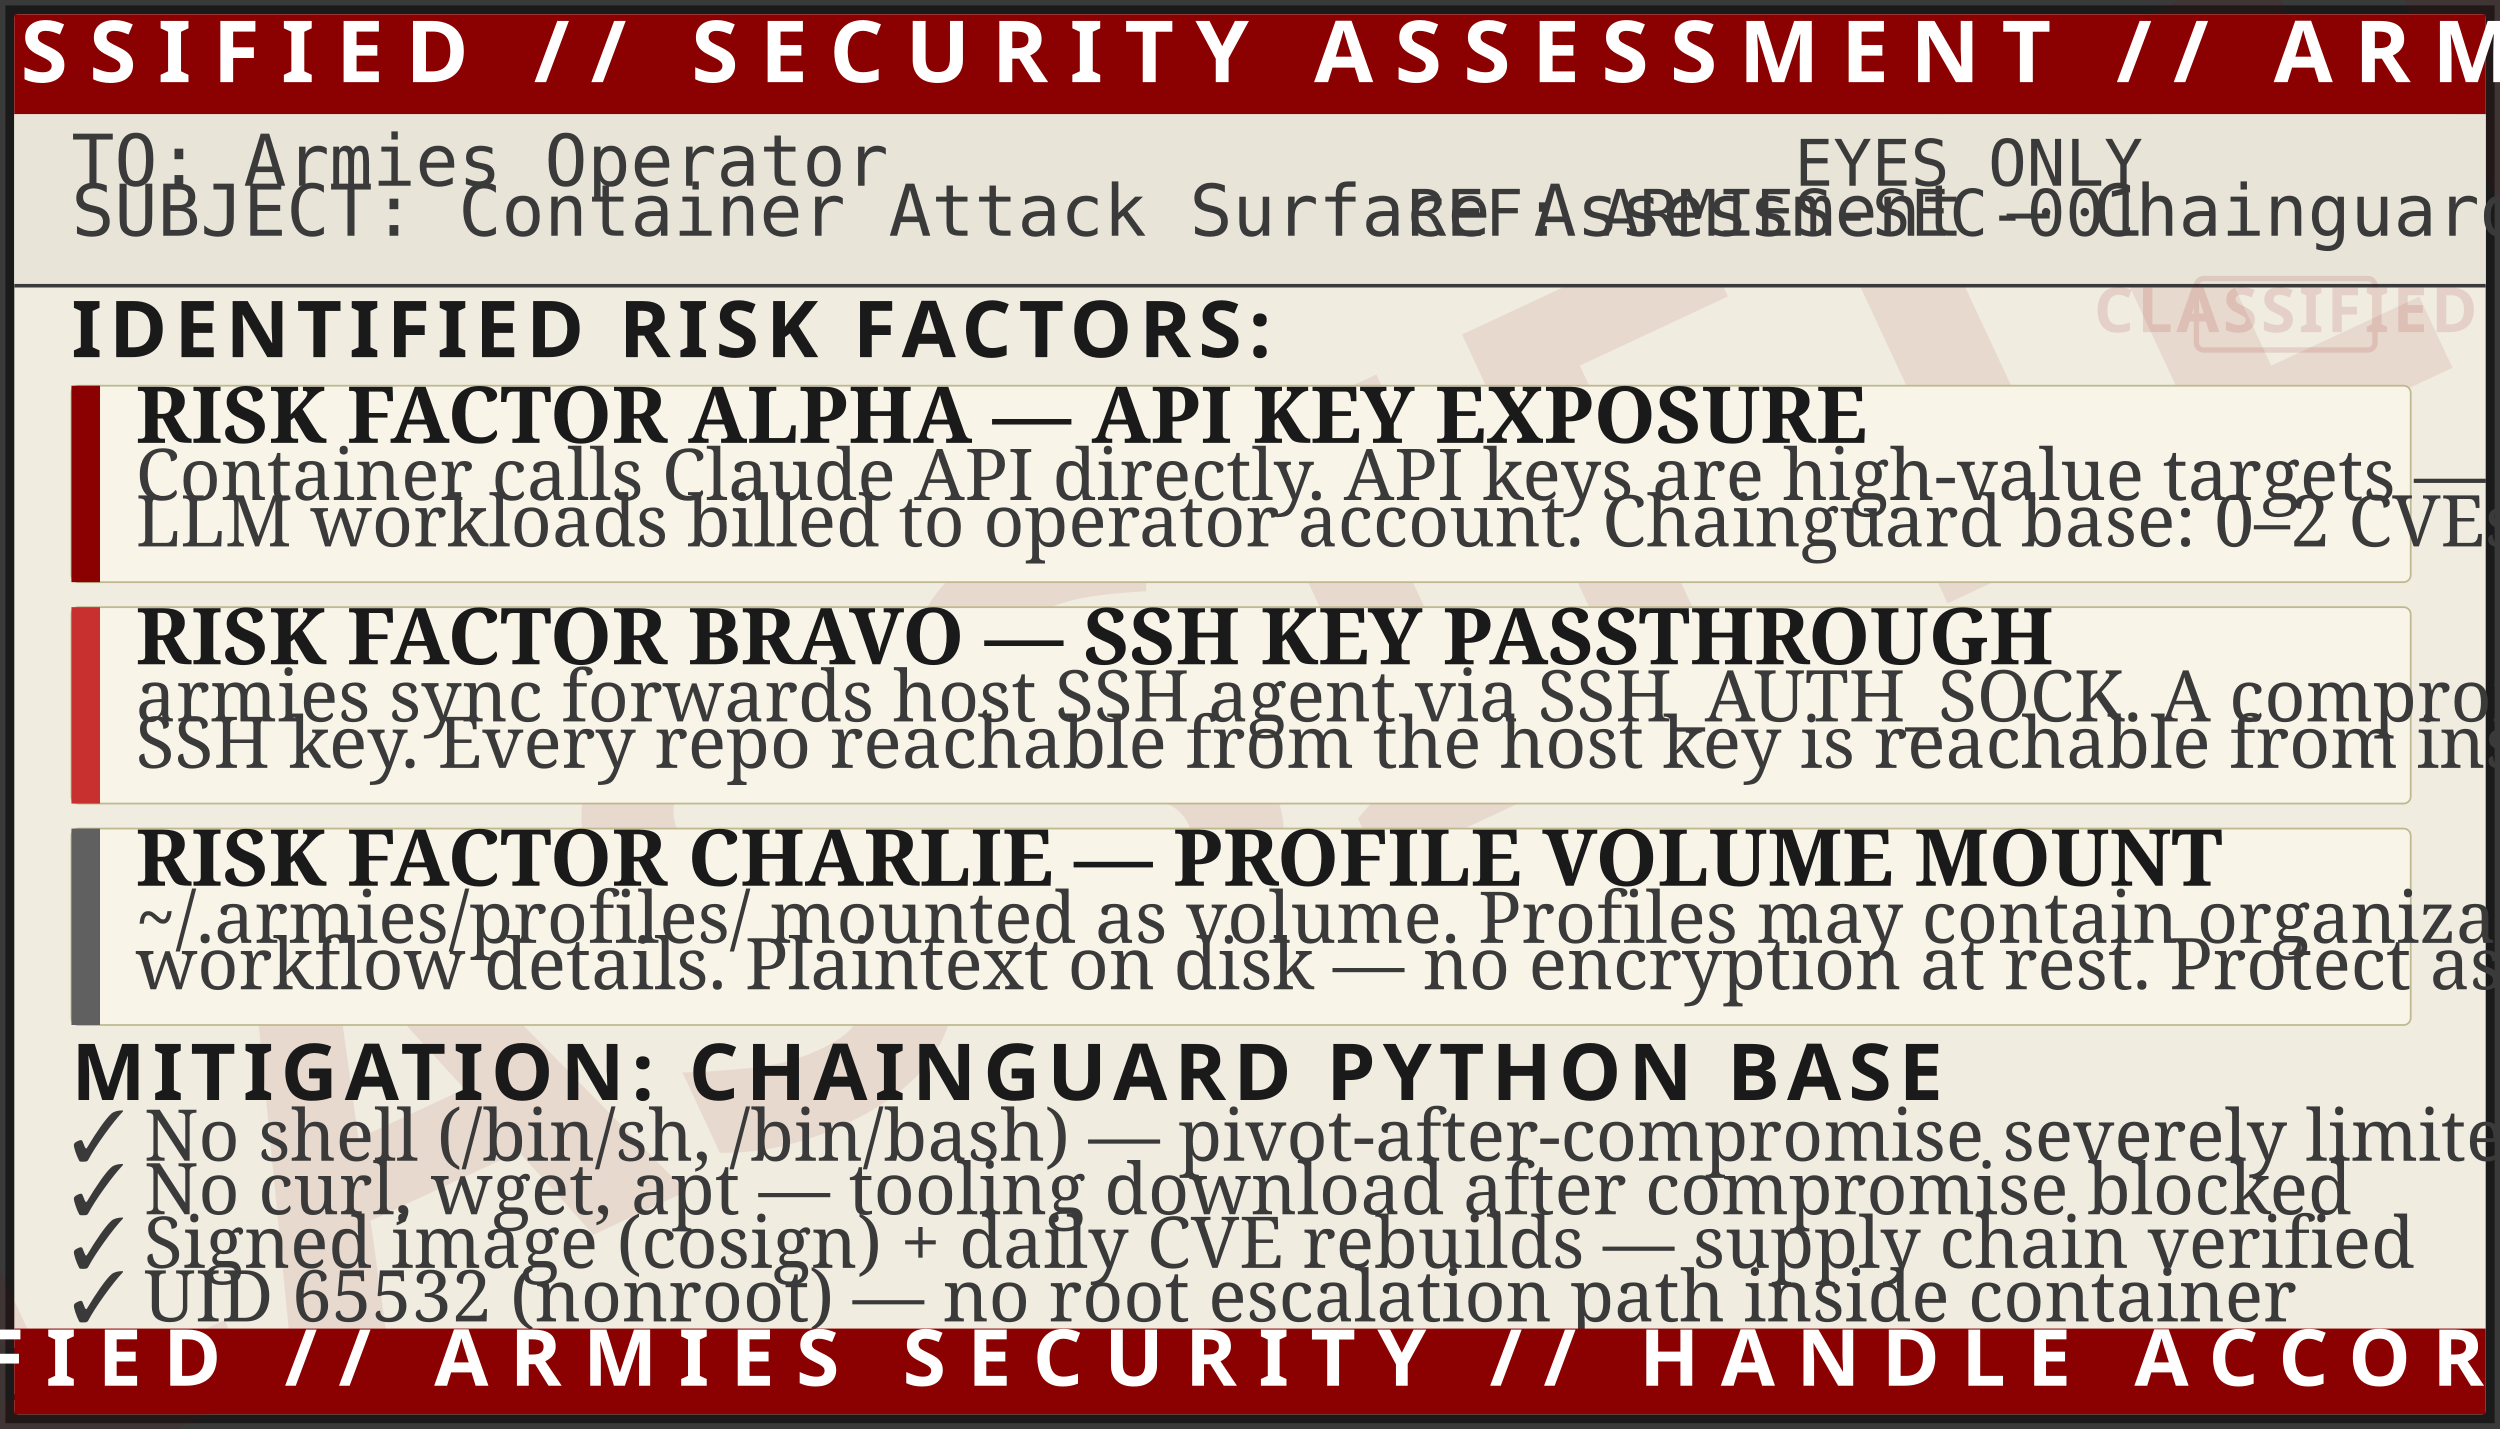
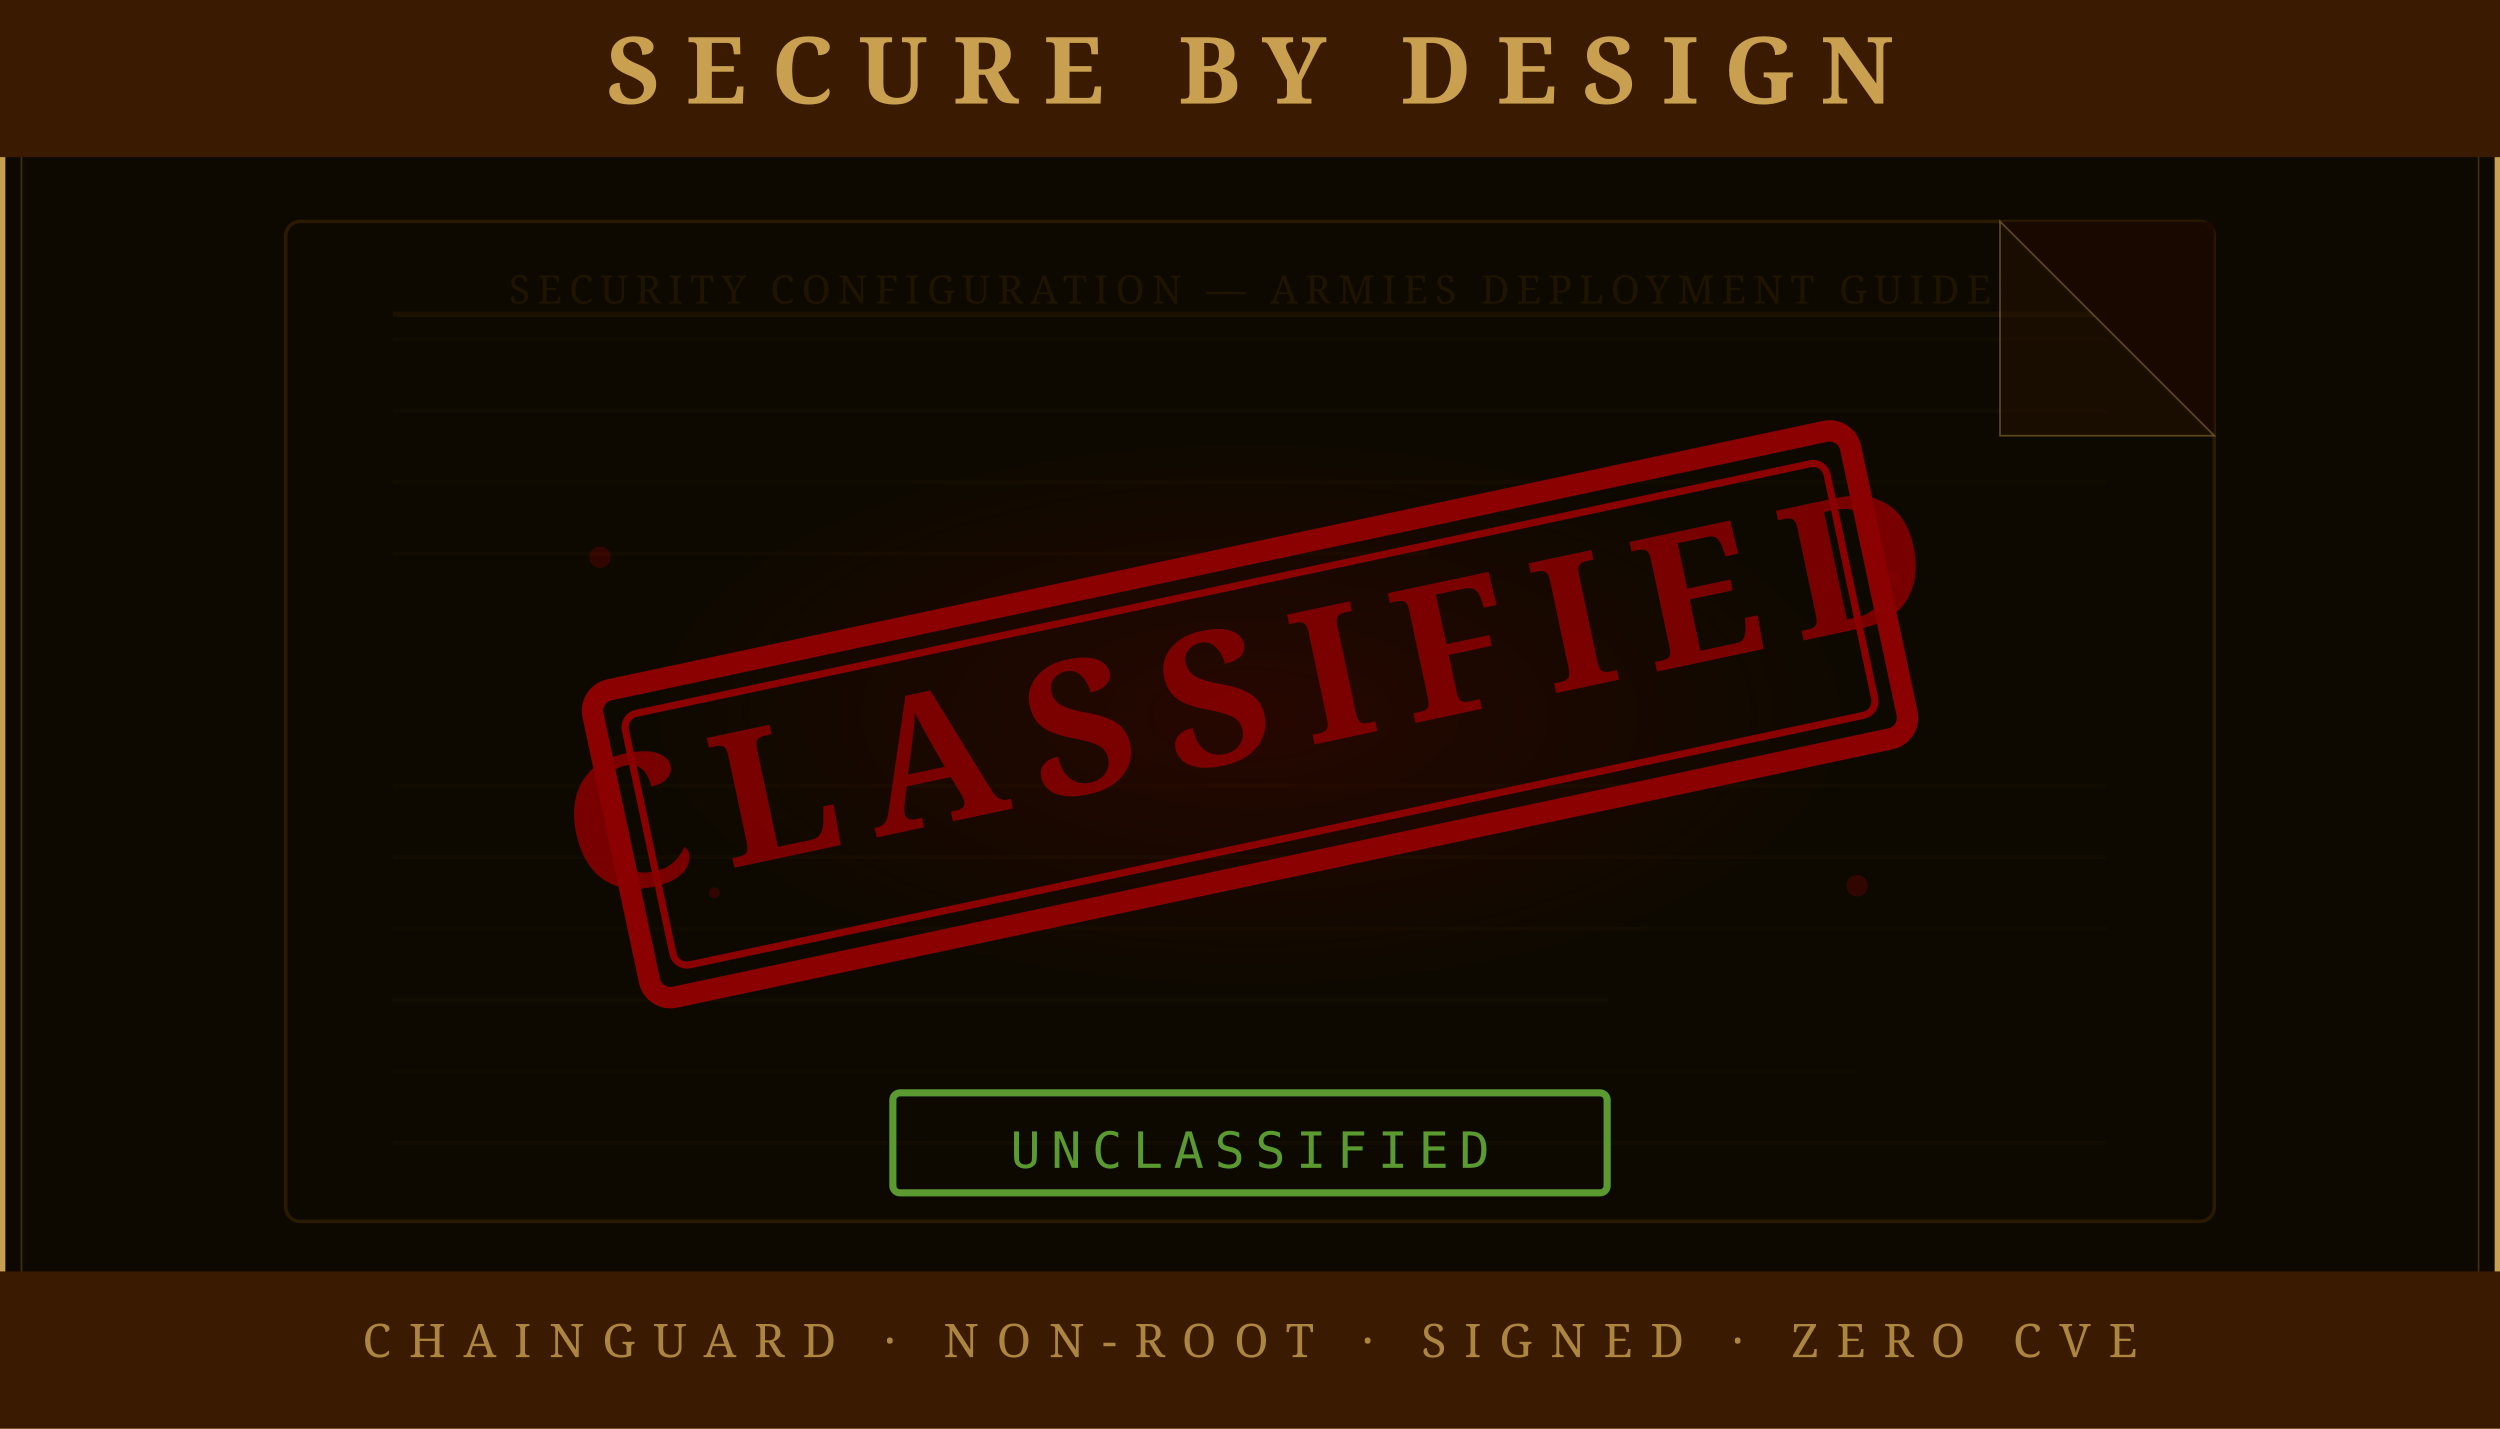
<svg xmlns="http://www.w3.org/2000/svg" viewBox="0 0 700 400" width="700" height="400">
-   <rect width="700" height="400" fill="#1a1a1a" />
-   <rect x="0" y="0" width="700" height="400" fill="none" stroke="#3a3a3a" stroke-width="3" />
-   <rect x="4" y="4" width="692" height="392" fill="#f0ece0" rx="1" />
-   <text x="350" y="260" font-family="sans-serif" font-size="176" font-weight="bold" fill="#8b0000" text-anchor="middle" transform="rotate(-25, 350, 260)" opacity="0.08" letter-spacing="5">CLASSIFIED</text>
-   <rect x="4" y="4" width="692" height="28" fill="#8b0000" />
-   <text x="350" y="23" font-family="sans-serif" font-size="24" font-weight="bold" fill="#ffffff" text-anchor="middle" letter-spacing="6">CLASSIFIED // SECURITY ASSESSMENT // ARMIES</text>
-   <rect x="4" y="32" width="692" height="48" fill="#e8e4d8" />
-   <text x="20" y="52" font-family="monospace" font-size="20" fill="#3a3a3a">TO: Armies Operator</text>
-   <text x="20" y="66" font-family="monospace" font-size="20" fill="#3a3a3a">SUBJECT: Container Attack Surface Assessment — Chainguard Python Base</text>
-   <text x="600" y="52" font-family="monospace" font-size="18" fill="#3a3a3a" text-anchor="end">EYES ONLY</text>
-   <text x="600" y="66" font-family="monospace" font-size="18" fill="#3a3a3a" text-anchor="end">REF: ARMIES-SEC-001</text>
-   <line x1="4" y1="80" x2="696" y2="80" stroke="#3a3a3a" stroke-width="1" />
-   <text x="20" y="100" font-family="sans-serif" font-size="22" font-weight="bold" fill="#1a1a1a" letter-spacing="2">IDENTIFIED RISK FACTORS:</text>
-   <rect x="20" y="108" width="655" height="55" fill="#f8f4e8" stroke="#c0b890" stroke-width="0.5" rx="2" />
-   <rect x="20" y="108" width="8" height="55" fill="#8b0000" />
-   <text x="38" y="124" font-family="serif" font-size="22" font-weight="bold" fill="#1a1a1a">RISK FACTOR ALPHA — API KEY EXPOSURE</text>
-   <text x="38" y="140" font-family="serif" font-size="20" fill="#3a3a3a">Container calls Claude API directly. API keys are high-value targets — unauthorized access enables arbitrary</text>
-   <text x="38" y="153" font-family="serif" font-size="20" fill="#3a3a3a">LLM workloads billed to operator account. Chainguard base: 0–2 CVEs vs. 40–50+ for python:3.11-slim.</text>
-   <rect x="20" y="170" width="655" height="55" fill="#f8f4e8" stroke="#c0b890" stroke-width="0.5" rx="2" />
-   <rect x="20" y="170" width="8" height="55" fill="#c83030" />
-   <text x="38" y="186" font-family="serif" font-size="22" font-weight="bold" fill="#1a1a1a">RISK FACTOR BRAVO — SSH KEY PASSTHROUGH</text>
-   <text x="38" y="202" font-family="serif" font-size="20" fill="#3a3a3a">armies sync forwards host SSH agent via SSH_AUTH_SOCK. A compromised container IS a compromised</text>
-   <text x="38" y="215" font-family="serif" font-size="20" fill="#3a3a3a">SSH key. Every repo reachable from the host key is reachable from inside the container.</text>
-   <rect x="20" y="232" width="655" height="55" fill="#f8f4e8" stroke="#c0b890" stroke-width="0.5" rx="2" />
-   <rect x="20" y="232" width="8" height="55" fill="#606060" />
-   <text x="38" y="248" font-family="serif" font-size="22" font-weight="bold" fill="#1a1a1a">RISK FACTOR CHARLIE — PROFILE VOLUME MOUNT</text>
-   <text x="38" y="264" font-family="serif" font-size="20" fill="#3a3a3a">~/.armies/profiles/ mounted as volume. Profiles may contain organizational context, team structures,</text>
-   <text x="38" y="277" font-family="serif" font-size="20" fill="#3a3a3a">workflow details. Plaintext on disk — no encryption at rest. Protect as you protect dotfiles.</text>
-   <text x="20" y="308" font-family="sans-serif" font-size="22" font-weight="bold" fill="#1a1a1a" letter-spacing="2">MITIGATION: CHAINGUARD PYTHON BASE</text>
-   <g font-family="serif" font-size="20" fill="#3a3a3a">
-     <text x="20" y="325">✓  No shell (/bin/sh, /bin/bash) — pivot-after-compromise severely limited</text>
-     <text x="20" y="340">✓  No curl, wget, apt — tooling download after compromise blocked</text>
-     <text x="20" y="355">✓  Signed image (cosign) + daily CVE rebuilds — supply chain verified</text>
-     <text x="20" y="370">✓  UID 65532 (nonroot) — no root escalation path inside container</text>
+   <defs>
+     <radialGradient id="sc-glow" cx="50%" cy="50%" r="40%">
+       <stop offset="0%" stop-color="#8b0000" stop-opacity="0.2" />
+       <stop offset="100%" stop-color="#8b0000" stop-opacity="0" />
+     </radialGradient>
+   </defs>
+   <rect width="700" height="400" fill="#0d0800" />
+   <rect width="700" height="400" fill="none" stroke="#c8a050" stroke-width="3" />
+   <rect x="6" y="6" width="688" height="388" fill="none" stroke="#c8a050" stroke-width="0.5" opacity="0.25" />
+   <rect x="0" y="0" width="700" height="44" fill="#3a1a00" />
+   <text x="350" y="29" font-family="serif" font-size="26" font-weight="bold" fill="#c8a050" text-anchor="middle" letter-spacing="7">SECURE BY DESIGN</text>
+   <rect x="0" y="356" width="700" height="44" fill="#3a1a00" />
+   <text x="350" y="380" font-family="serif" font-size="13" fill="#c8a050" text-anchor="middle" letter-spacing="5" opacity="0.8">CHAINGUARD · NON-ROOT · SIGNED · ZERO CVE</text>
+   <rect x="80" y="62" width="540" height="280" fill="#0d0900" rx="4" stroke="#2a1a00" stroke-width="1" />
+   <g stroke="#1a1200" stroke-width="1" opacity="0.4">
+     <line x1="110" y1="95" x2="590" y2="95" />
+     <line x1="110" y1="115" x2="590" y2="115" />
+     <line x1="110" y1="135" x2="590" y2="135" />
+     <line x1="110" y1="155" x2="400" y2="155" />
+     <line x1="110" y1="220" x2="590" y2="220" />
+     <line x1="110" y1="240" x2="590" y2="240" />
+     <line x1="110" y1="260" x2="590" y2="260" />
+     <line x1="110" y1="280" x2="450" y2="280" />
+     <line x1="110" y1="300" x2="520" y2="300" />
+     <line x1="110" y1="320" x2="590" y2="320" />
  </g>
-   <rect x="20" y="382" width="300" height="12" fill="#1a1a1a" rx="1" />
-   <text x="175" y="392" font-family="monospace" font-size="20" fill="#1a1a1a" text-anchor="middle">REDACTED — SEE SUPPLEMENTAL ANNEX</text>
-   <rect x="4" y="372" width="692" height="24" fill="#8b0000" />
-   <text x="350" y="388" font-family="sans-serif" font-size="22" font-weight="bold" fill="#ffffff" text-anchor="middle" letter-spacing="6">CLASSIFIED // ARMIES SECURITY // HANDLE ACCORDINGLY</text>
-   <g transform="translate(640, 90)" opacity="0.12">
-     <rect x="-25" y="-12" width="50" height="20" fill="none" stroke="#8b0000" stroke-width="1.5" rx="2" />
-     <text x="0" y="3" font-family="sans-serif" font-size="17.5" font-weight="bold" fill="#8b0000" text-anchor="middle" letter-spacing="1">CLASSIFIED</text>
+   <text x="350" y="85" font-family="serif" font-size="11" fill="#2a1a00" text-anchor="middle" opacity="0.6" letter-spacing="2">SECURITY CONFIGURATION — ARMIES DEPLOYMENT GUIDE</text>
+   <line x1="110" y1="88" x2="590" y2="88" stroke="#2a1a00" stroke-width="1.5" opacity="0.5" />
+   <ellipse cx="350" cy="200" rx="220" ry="100" fill="url(#sc-glow)" />
+   <g transform="translate(350, 200) rotate(-12)">
+     <rect x="-180" y="-44" width="360" height="88" fill="none" stroke="#8b0000" stroke-width="6" rx="6" />
+     <rect x="-172" y="-36" width="344" height="72" fill="none" stroke="#8b0000" stroke-width="2" rx="4" />
+     <text x="0" y="12" font-family="serif" font-size="52" font-weight="bold" fill="#8b0000" text-anchor="middle" letter-spacing="8" opacity="0.85">CLASSIFIED</text>
+   </g>
+   <g transform="translate(350, 320) rotate(0)">
+     <rect x="-100" y="-14" width="200" height="28" fill="none" stroke="#5a9a30" stroke-width="2" rx="2" />
+     <text x="0" y="7" font-family="monospace" font-size="14" fill="#5a9a30" text-anchor="middle" letter-spacing="3">UNCLASSIFIED</text>
+   </g>
+   <path d="M 560,62 L 620,62 L 620,122 Z" fill="#1a0800" opacity="0.8" />
+   <path d="M 560,62 L 620,122 L 560,122 Z" fill="#2a1400" stroke="#c8a050" stroke-width="0.5" opacity="0.4" />
+   <g fill="#8b0000" opacity="0.3">
+     <circle cx="168" cy="156" r="3" />
+     <circle cx="175" cy="240" r="2" />
+     <circle cx="530" cy="162" r="2" />
+     <circle cx="520" cy="248" r="3" />
+     <circle cx="200" cy="250" r="1.5" />
  </g>
</svg>
